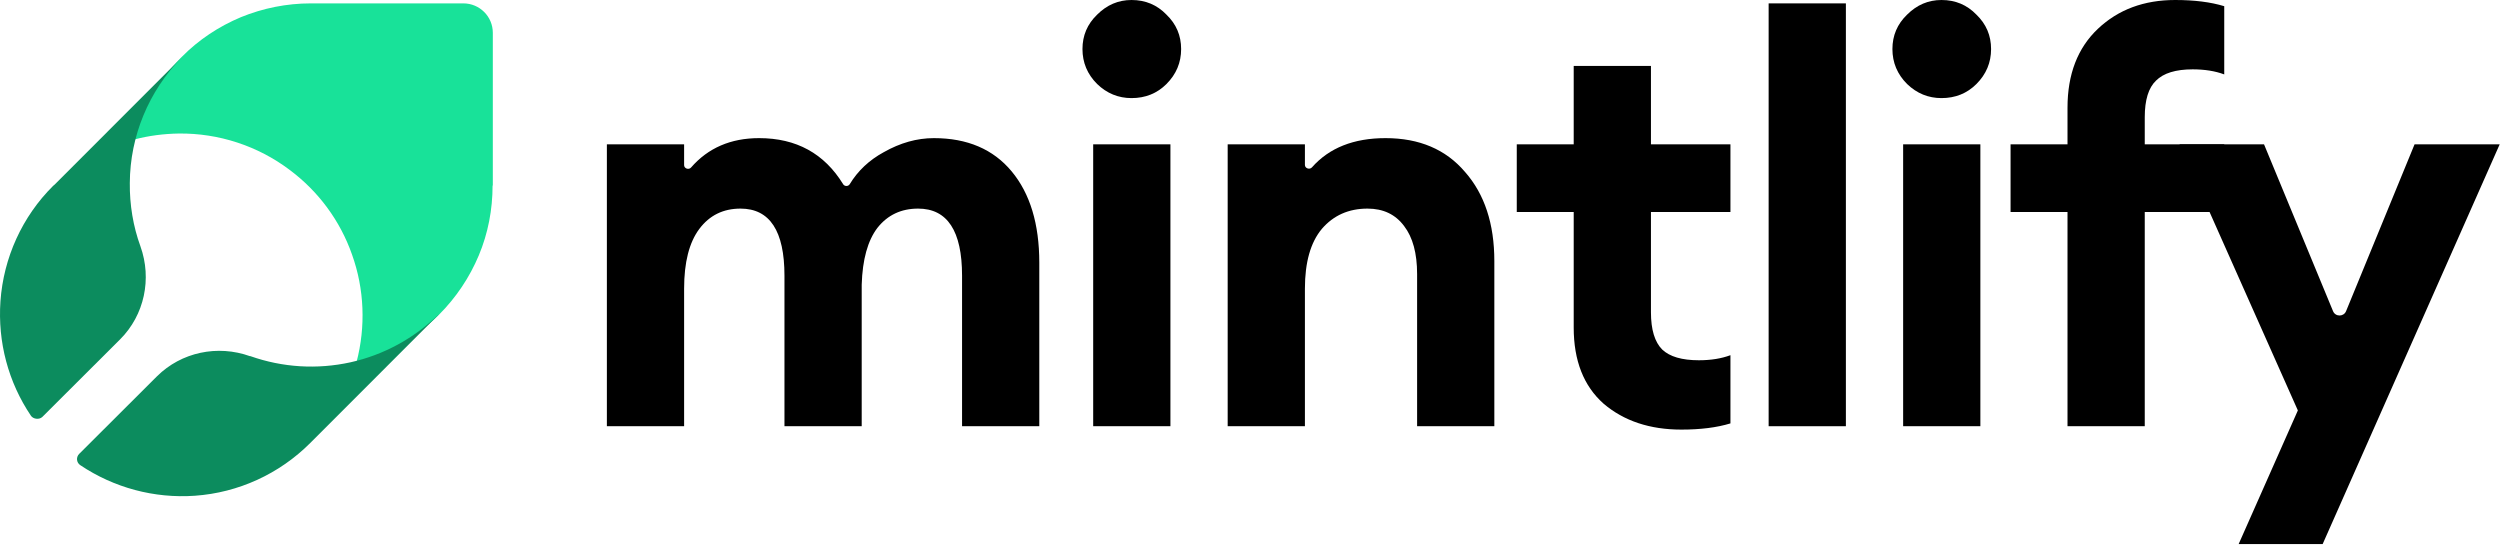
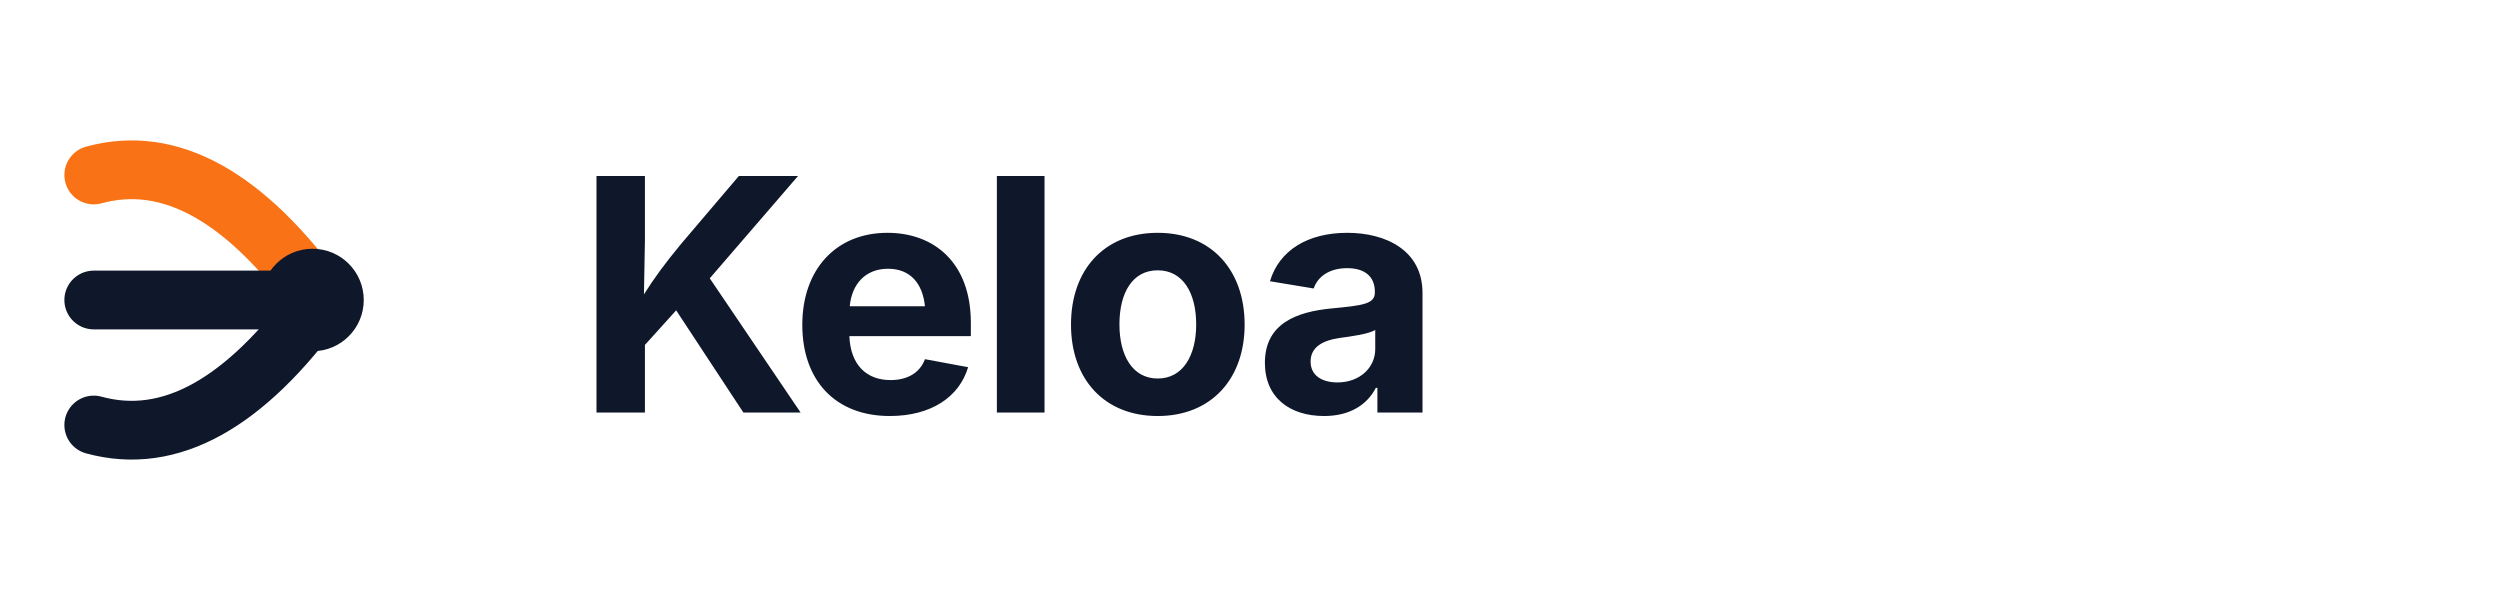
- <svg xmlns="http://www.w3.org/2000/svg" width="1682" height="367" viewBox="0 0 1682 367" fill="none">
-   <path d="M1562.69 366.037H1506.17L1546 276.14L1466.34 97.105H1523.24L1569.66 209.337C1571.28 213.26 1576.84 213.253 1578.45 209.325L1624.52 97.105H1681.79L1562.69 366.037Z" fill="black" />
-   <path d="M1391.02 286.761V142.622H1352.71V97.104H1391.02V72.449C1391.02 49.943 1397.85 32.242 1411.5 19.345C1425.16 6.448 1442.48 0 1463.47 0C1476.37 0 1487.37 1.391 1496.47 4.172V50.069C1490.4 47.793 1483.32 46.656 1475.23 46.656C1463.85 46.656 1455.63 49.184 1450.57 54.242C1445.51 59.046 1442.99 67.265 1442.99 78.897V97.104H1496.47V142.622H1442.99V286.761H1391.02Z" fill="black" />
-   <path d="M1306.22 66.001C1297.37 66.001 1289.66 62.84 1283.08 56.518C1276.51 49.943 1273.22 42.104 1273.22 33C1273.22 23.897 1276.51 16.184 1283.08 9.862C1289.66 3.287 1297.37 0 1306.22 0C1315.58 0 1323.42 3.287 1329.74 9.862C1336.31 16.184 1339.6 23.897 1339.6 33C1339.6 42.104 1336.31 49.943 1329.74 56.518C1323.42 62.84 1315.58 66.001 1306.22 66.001ZM1280.43 286.761V97.104H1332.39V286.761H1280.43Z" fill="black" />
-   <path d="M1189.94 286.761V2.276H1241.91V286.761H1189.94Z" fill="black" />
-   <path d="M1131.24 289.037C1110 289.037 1092.55 283.221 1078.89 271.588C1065.49 259.703 1058.79 242.634 1058.79 220.381V142.622H1020.48V97.104H1058.79V44.38H1110.76V97.104H1164.24V142.622H1110.76V210.14C1110.76 221.772 1113.29 230.117 1118.34 235.174C1123.4 239.979 1131.62 242.381 1143 242.381C1151.09 242.381 1158.17 241.243 1164.24 238.967V284.864C1155.14 287.646 1144.14 289.037 1131.24 289.037Z" fill="black" />
-   <path d="M825.979 286.761V97.104H877.945V110.967C877.945 113.311 881.135 114.347 882.688 112.591C894.273 99.485 910.773 92.932 932.187 92.932C954.946 92.932 972.774 100.518 985.67 115.691C998.82 130.61 1005.39 150.587 1005.39 175.622V286.761H953.429V184.346C953.429 170.438 950.521 159.691 944.704 152.105C938.888 144.265 930.67 140.346 920.049 140.346C907.405 140.346 897.164 144.898 889.325 154.001C881.738 163.105 877.945 176.507 877.945 194.208V286.761H825.979Z" fill="black" />
-   <path d="M761.286 66.001C752.436 66.001 744.723 62.84 738.148 56.518C731.574 49.943 728.286 42.104 728.286 33C728.286 23.897 731.574 16.184 738.148 9.862C744.723 3.287 752.436 0 761.286 0C770.643 0 778.482 3.287 784.804 9.862C791.379 16.184 794.666 23.897 794.666 33C794.666 42.104 791.379 49.943 784.804 56.518C778.482 62.84 770.643 66.001 761.286 66.001ZM735.493 286.761V97.104H787.459V286.761H735.493Z" fill="black" />
-   <path d="M647.273 286.761V185.484C647.273 155.392 637.411 140.346 617.686 140.346C606.307 140.346 597.204 144.645 590.376 153.243C583.801 161.84 580.261 174.61 579.755 191.553V286.761H527.789V185.484C527.789 155.392 517.927 140.346 498.203 140.346C486.571 140.346 477.341 144.898 470.513 154.001C463.685 163.105 460.272 176.507 460.272 194.208V286.761H408.306V97.104H460.272V111.103C460.272 113.435 463.407 114.462 464.939 112.704C476.419 99.522 491.68 92.932 510.72 92.932C535.742 92.932 554.588 103.262 567.259 123.923C568.258 125.553 570.718 125.527 571.712 123.894C577.189 114.891 584.802 107.731 594.548 102.415C605.675 96.093 616.928 92.932 628.307 92.932C650.813 92.932 668.261 100.392 680.652 115.311C693.043 130.231 699.239 150.714 699.239 176.76V286.761H647.273Z" fill="black" />
-   <path d="M331.569 124.833V22.09C331.569 11.065 322.625 2.276 311.764 2.276H209.069C192.938 2.276 176.967 5.472 162.113 11.544C147.26 17.775 133.685 26.724 122.345 38.228L121.546 39.027C106.533 54.207 95.833 73.062 90.402 93.834C100.145 91.277 110.206 89.999 120.268 89.839C147.1 89.52 173.453 98.148 194.855 114.287C214.18 128.668 228.873 148.481 236.859 171.331C245.164 194.5 246.122 219.746 239.893 243.554C260.496 238.122 279.503 227.416 294.675 212.396L295.474 211.597C306.813 200.252 315.917 186.67 322.145 171.81C328.374 156.95 331.409 140.971 331.409 124.833H331.569Z" fill="#18E299" />
-   <path d="M87.337 123.098C87.496 91.579 100.066 61.334 122.182 38.73L36.739 124.212C36.421 124.531 36.102 124.69 35.784 125.008C14.941 145.702 2.371 173.4 0.303 202.69C-1.607 230.07 5.553 257.131 20.828 279.736C22.285 281.892 26.238 282.601 28.466 280.532L80.813 228.319C97.202 211.923 102.293 187.568 94.497 165.759C89.564 152.229 87.178 137.743 87.337 123.098Z" fill="#0C8C5E" />
-   <path d="M294.976 211.605C278.587 227.683 258.062 238.826 235.786 243.761C213.351 248.695 190.121 247.263 168.482 239.622C168.482 239.622 168.323 239.622 168.164 239.622C146.365 231.822 122.022 236.916 105.633 253.153L53.285 305.365C51.057 307.594 51.376 311.255 54.081 313.006C76.674 328.128 103.724 335.451 131.091 333.541C160.368 331.471 187.894 318.896 208.737 298.043L209.533 297.247L294.976 211.764V211.605Z" fill="#0C8C5E" />
+ <svg xmlns="http://www.w3.org/2000/svg" viewBox="0 0 200 48" fill="none">
+   <g stroke-linecap="round" stroke-linejoin="round" fill="none">
+     <path d="M7.5 14 Q 16.6 11.5 25.6 24" stroke="#F97316" stroke-width="4.7" />
+     <path d="M7.5 24 L 23.1 24" stroke="#0F172A" stroke-width="4.7" />
+     <path d="M7.5 34 Q 16.6 36.5 25.6 24" stroke="#0F172A" stroke-width="4.7" />
+   </g>
+   <circle cx="25" cy="24" r="4.1" fill="#0F172A" />
+   <text x="46" y="33" font-family="Inter, system-ui, sans-serif" font-size="26" font-weight="700" fill="#0F172A" letter-spacing="-0.02em">Keloa</text>
</svg>
